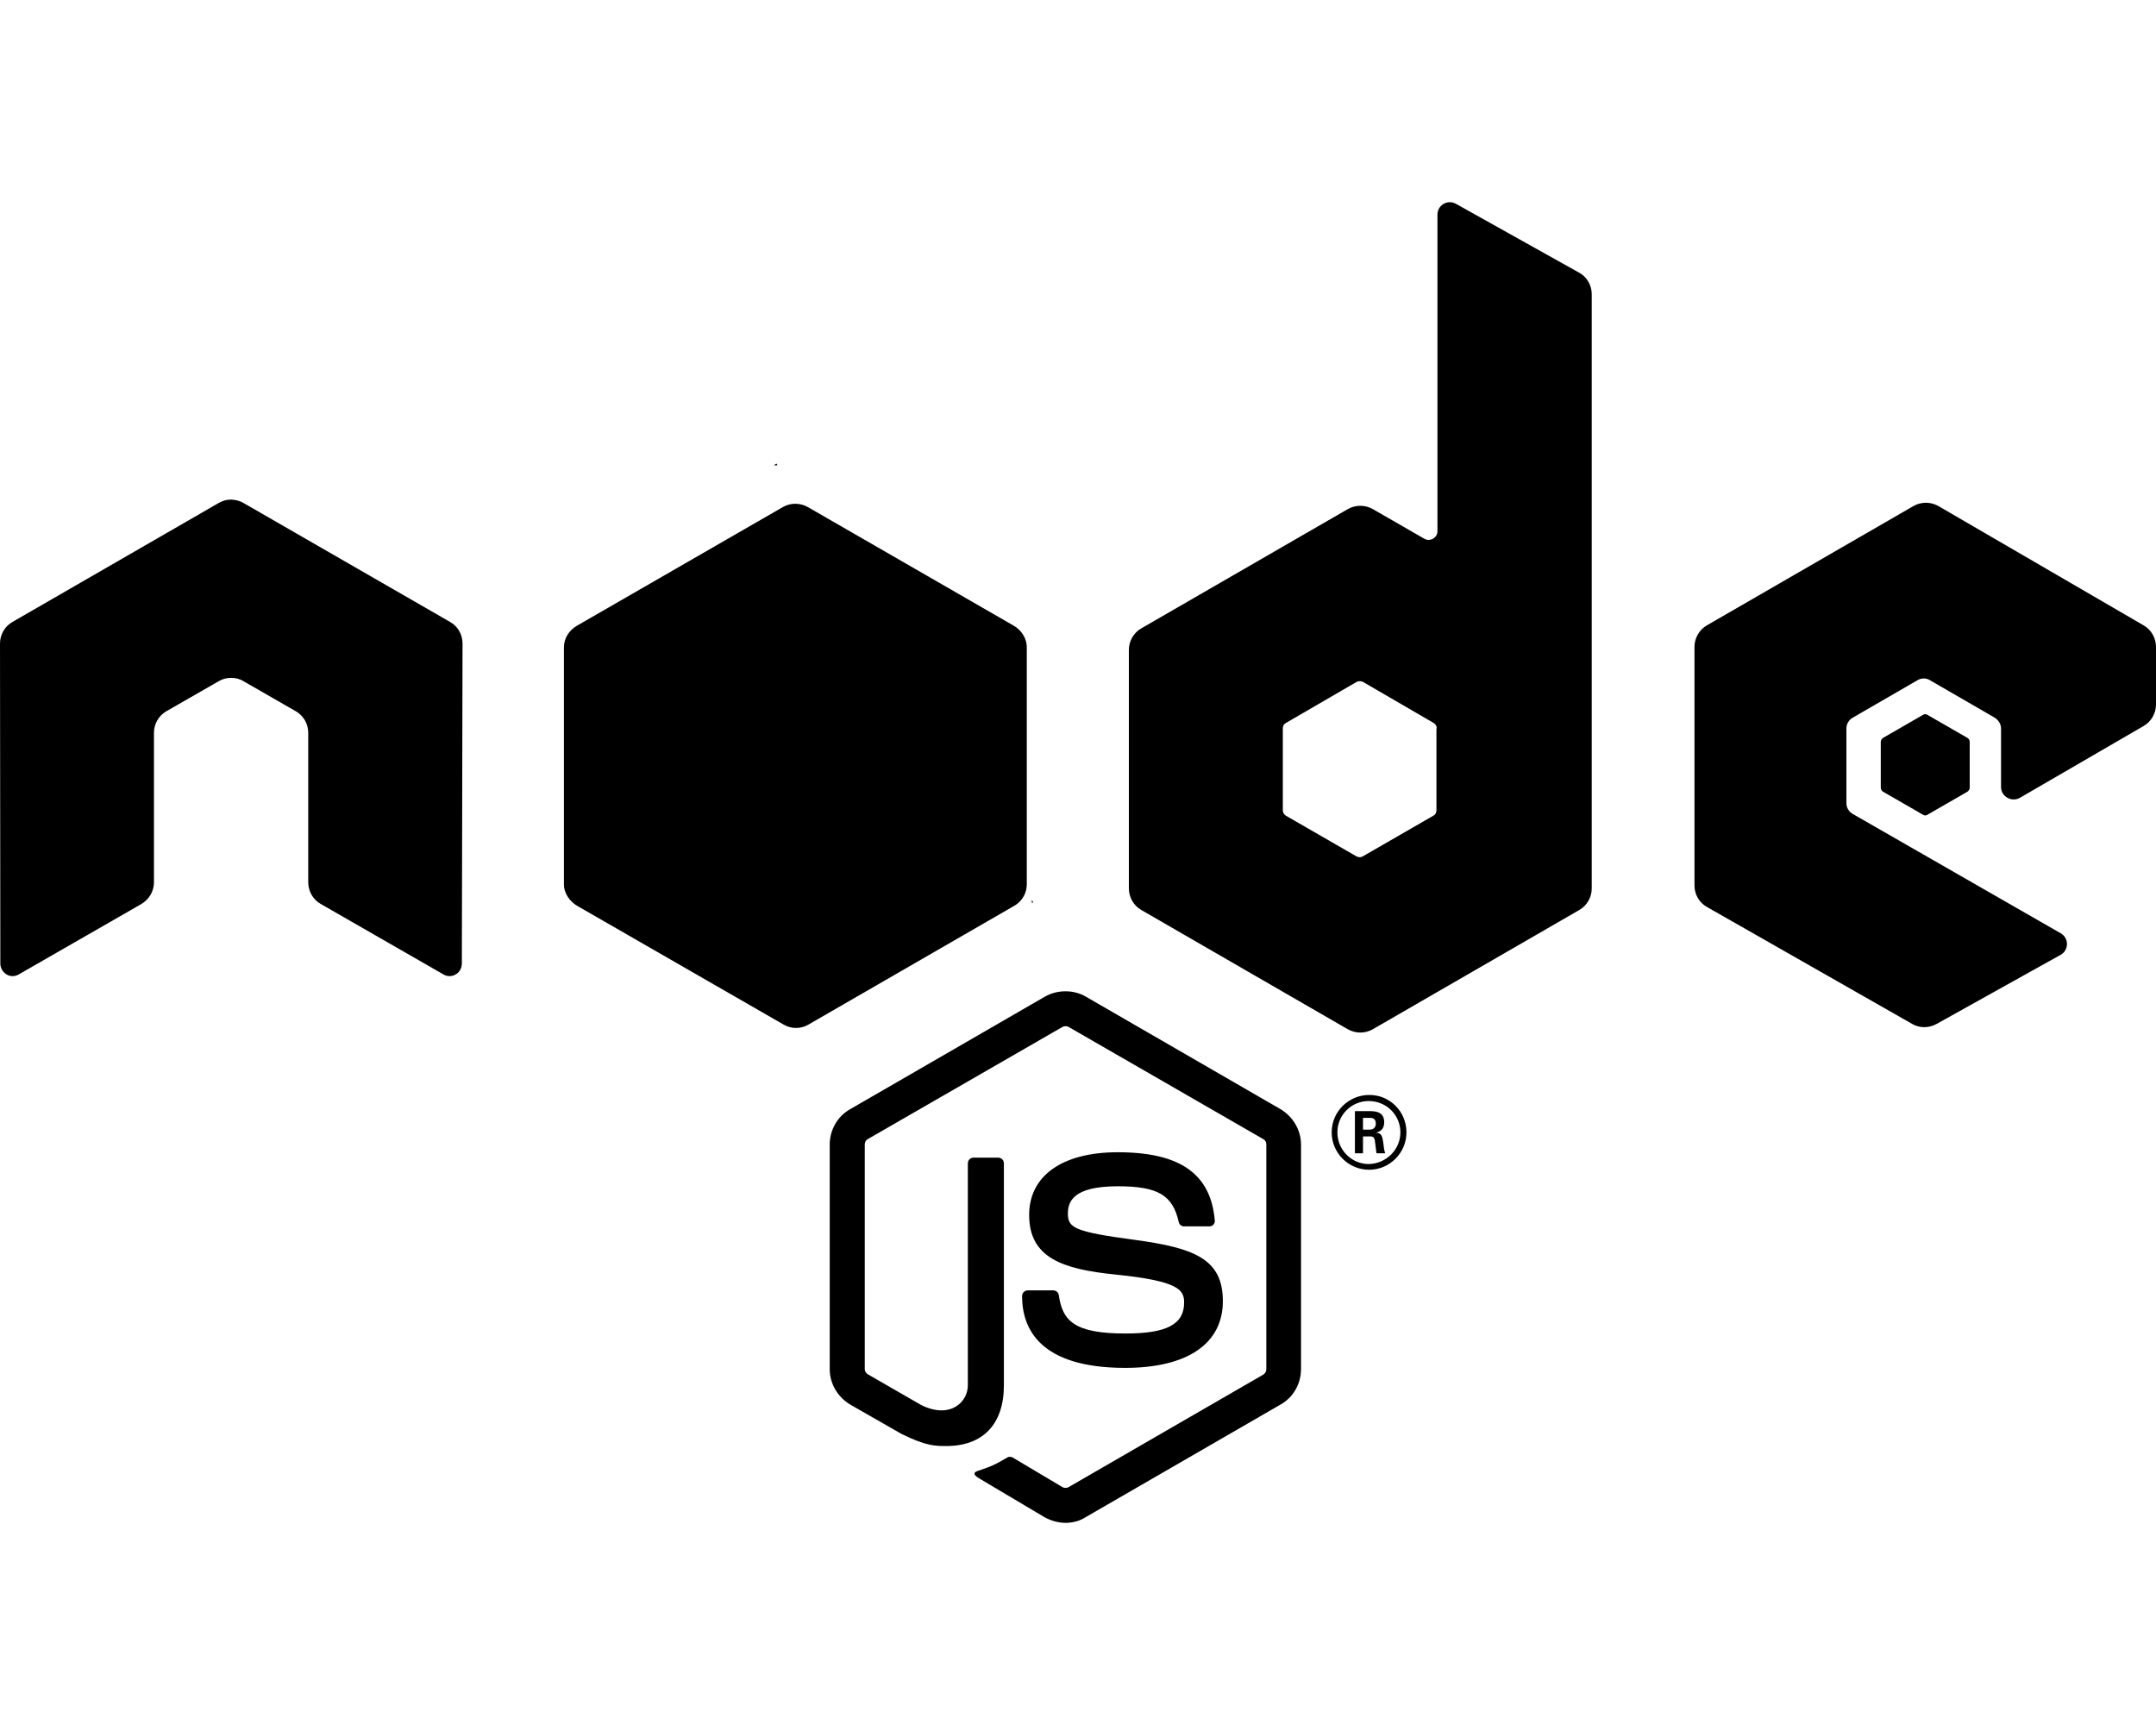
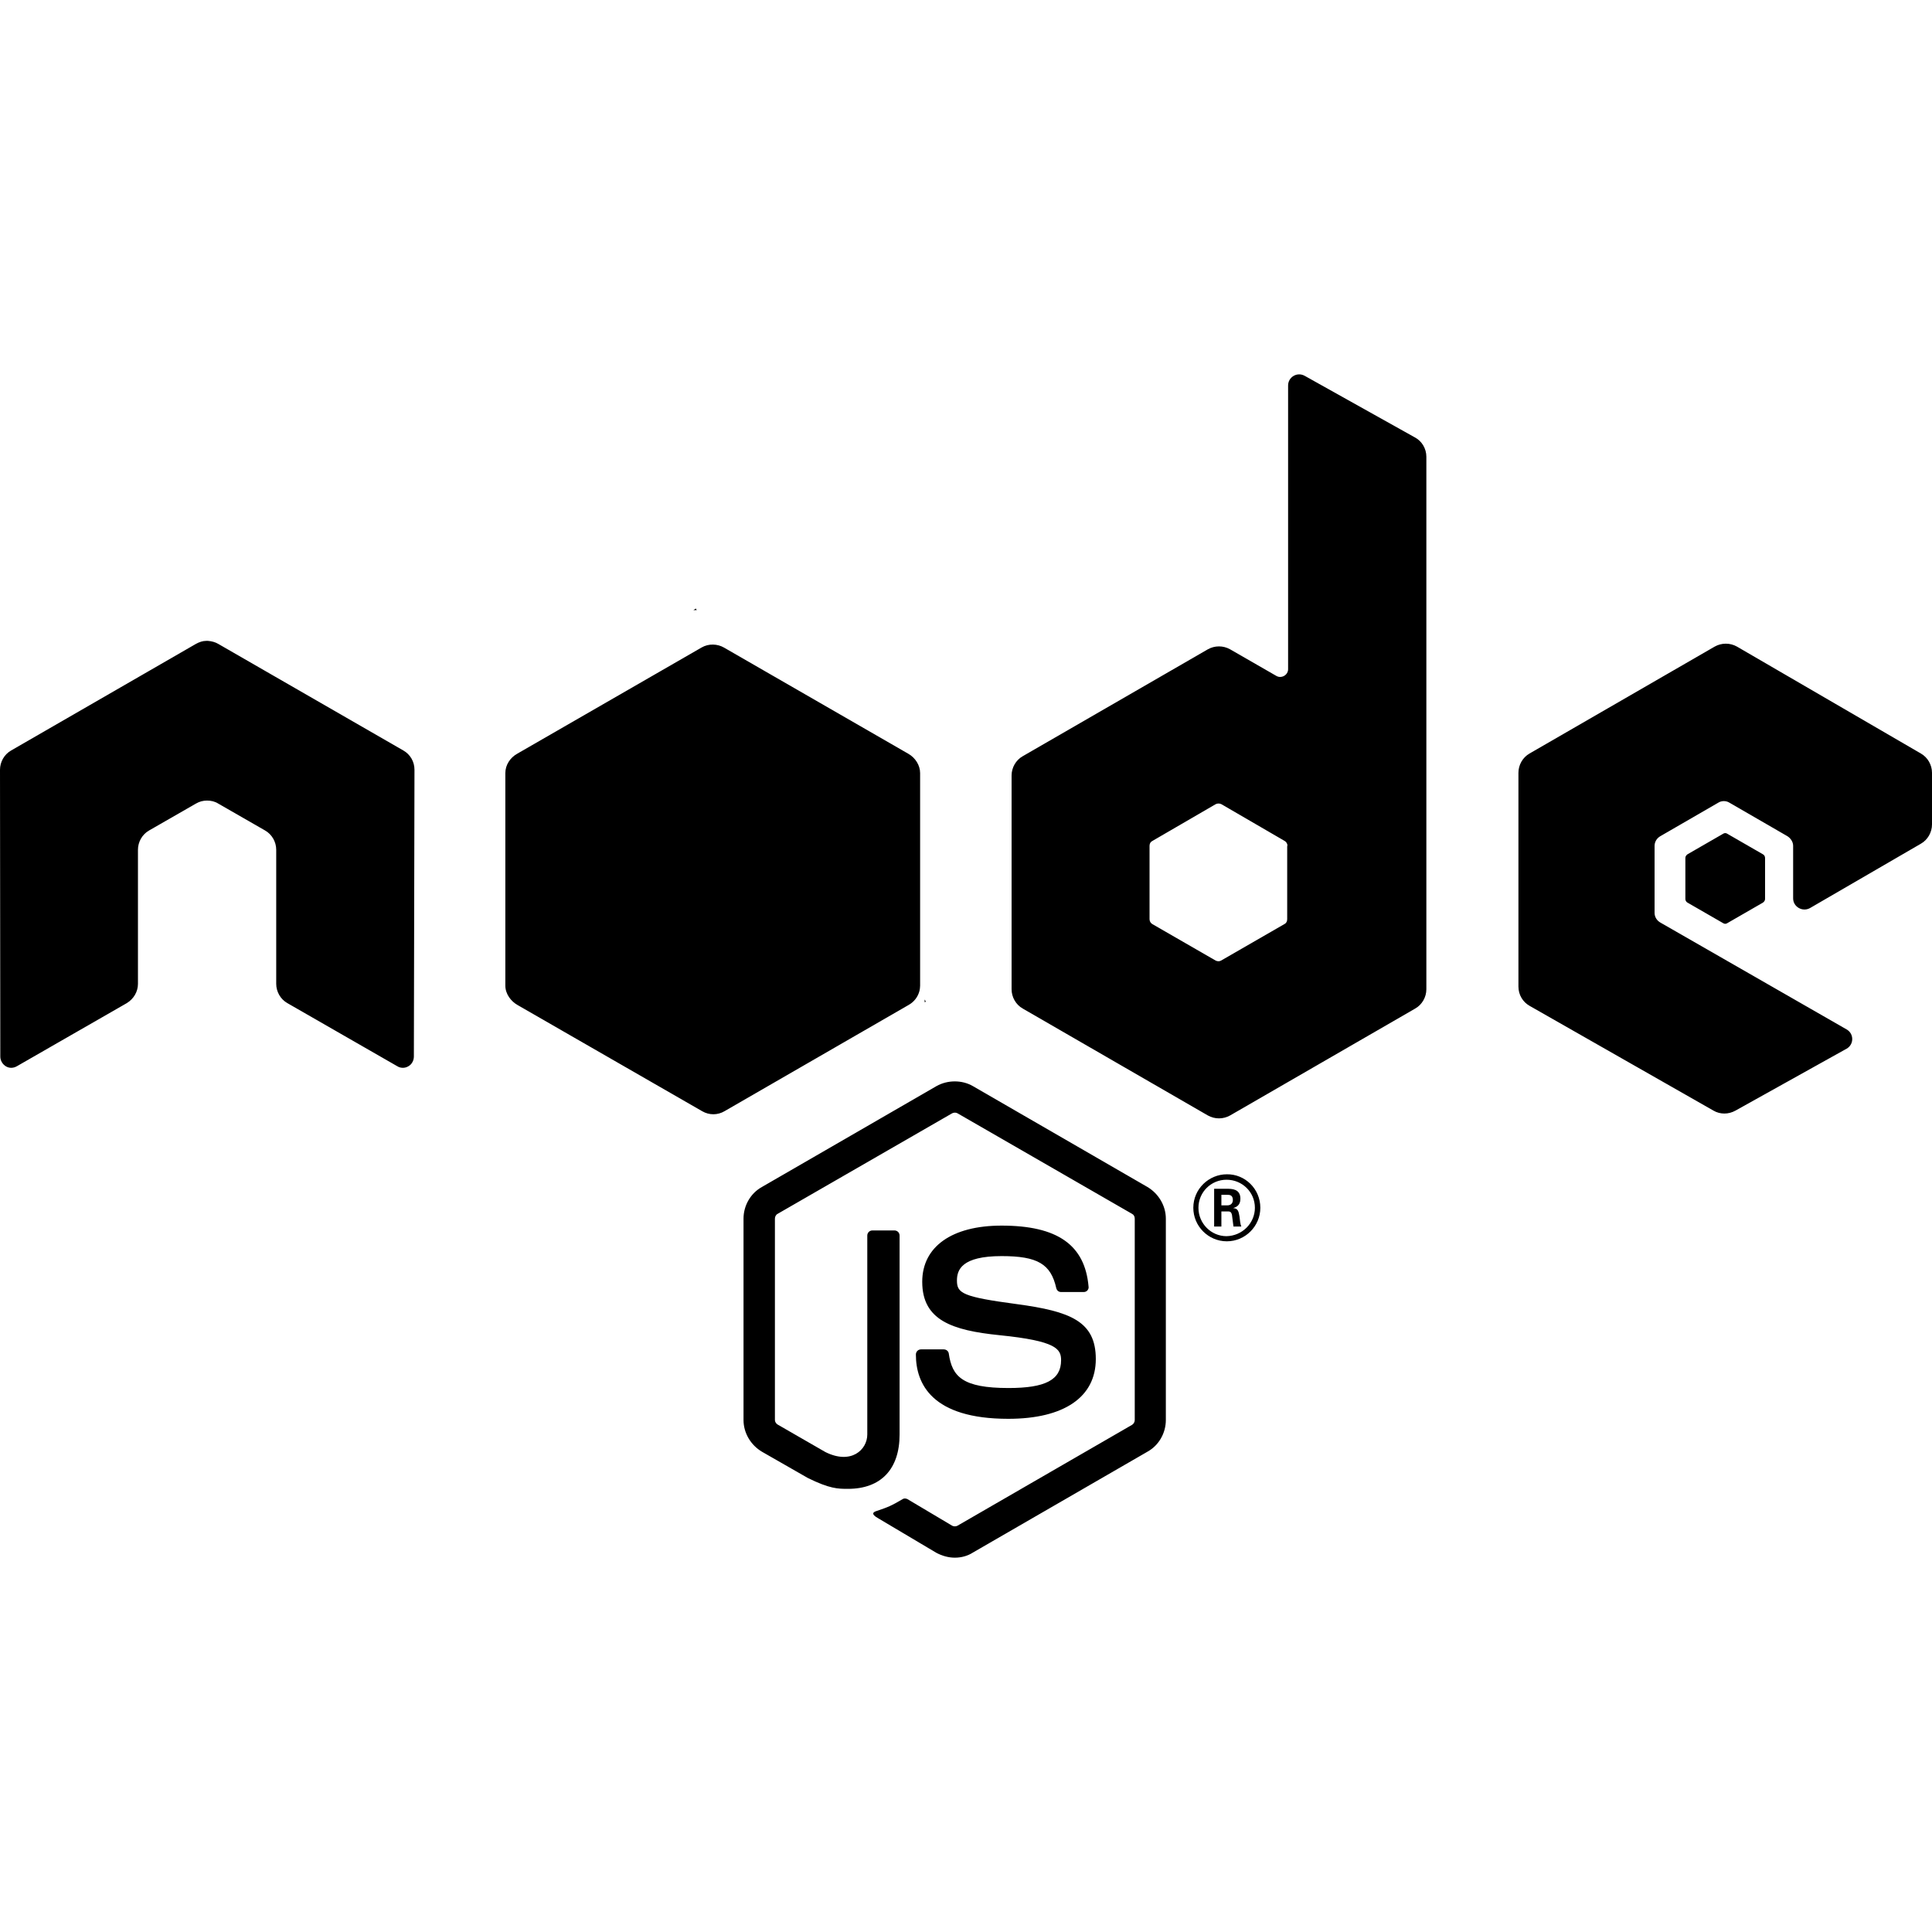
- <svg xmlns="http://www.w3.org/2000/svg" viewBox="0 0 640 512">
+ <svg xmlns="http://www.w3.org/2000/svg" height="32" width="32" viewBox="0 0 640 512">
  <path d="m316.3 452c-2.1 0-4.2-.6-6.1-1.6l-19.2-11.4c-2.9-1.6-1.5-2.2-.5-2.5 3.8-1.3 4.6-1.6 8.7-4 .4-.2 1-.1 1.4.1l14.8 8.8c.5.3 1.3.3 1.8 0l57.8-33.4c.5-.3.9-.9.9-1.6v-66.7c0-.7-.3-1.3-.9-1.6l-57.8-33.3c-.5-.3-1.2-.3-1.8 0l-57.8 33.3c-.6.3-.9 1-.9 1.6v66.7c0 .6.4 1.2.9 1.5l15.8 9.1c8.6 4.3 13.9-.8 13.9-5.8v-65.9c0-.9.7-1.7 1.7-1.7h7.3c.9 0 1.7.7 1.7 1.7v65.9c0 11.5-6.2 18-17.1 18-3.3 0-6 0-13.3-3.6l-15.2-8.7c-3.7-2.2-6.1-6.2-6.1-10.5v-66.7c0-4.3 2.3-8.4 6.1-10.5l57.8-33.4c3.7-2.1 8.5-2.1 12.1 0l57.8 33.4c3.7 2.2 6.1 6.2 6.1 10.5v66.7c0 4.3-2.3 8.4-6.1 10.5l-57.8 33.4c-1.7 1.1-3.8 1.7-6 1.7zm46.7-65.8c0-12.5-8.4-15.8-26.2-18.2-18-2.4-19.8-3.6-19.8-7.8 0-3.5 1.5-8.1 14.8-8.1 11.9 0 16.3 2.6 18.1 10.6.2.8.8 1.3 1.6 1.3h7.5c.5 0 .9-.2 1.2-.5.3-.4.5-.8.4-1.3-1.2-13.8-10.3-20.2-28.8-20.2-16.5 0-26.3 7-26.3 18.6 0 12.7 9.8 16.1 25.6 17.7 18.9 1.9 20.4 4.6 20.4 8.3 0 6.5-5.2 9.2-17.4 9.2-15.3 0-18.7-3.8-19.8-11.4-.1-.8-.8-1.4-1.7-1.4h-7.5c-.9 0-1.7.7-1.7 1.7 0 9.7 5.3 21.3 30.6 21.3 18.5 0 29-7.2 29-19.8zm54.5-50.1c0 6.1-5 11.1-11.1 11.1s-11.1-5-11.1-11.1c0-6.3 5.2-11.1 11.1-11.1 6-.1 11.1 4.8 11.1 11.1zm-1.8 0c0-5.2-4.2-9.3-9.4-9.3-5.1 0-9.3 4.1-9.3 9.3s4.2 9.4 9.3 9.4c5.2-.1 9.4-4.3 9.4-9.4zm-4.5 6.2h-2.6c-.1-.6-.5-3.8-.5-3.9-.2-.7-.4-1.1-1.3-1.1h-2.2v5h-2.4v-12.5h4.3c1.5 0 4.4 0 4.4 3.3 0 2.3-1.5 2.8-2.4 3.1 1.7.1 1.8 1.2 2.1 2.8.1 1 .3 2.7.6 3.3zm-2.8-8.8c0-1.7-1.2-1.7-1.8-1.7h-2v3.5h1.9c1.6 0 1.9-1.1 1.9-1.8zm-271.1-142.5c0-2.7-1.4-5.1-3.7-6.4l-61.3-35.3c-1-.6-2.2-.9-3.4-1h-.6c-1.2 0-2.3.4-3.4 1l-61.2 35.3c-2.3 1.3-3.7 3.8-3.7 6.4l.1 95c0 1.3.7 2.5 1.8 3.2s2.5.7 3.7 0l36.4-20.9c2.3-1.4 3.7-3.8 3.7-6.4v-44.4c0-2.6 1.4-5.1 3.7-6.4l15.5-8.9c1.2-.7 2.4-1 3.7-1s2.6.3 3.7 1l15.5 8.9c2.3 1.3 3.7 3.8 3.7 6.4v44.4c0 2.6 1.4 5.1 3.7 6.4l36.4 20.9c1.1.7 2.6.7 3.7 0 1.1-.6 1.8-1.9 1.8-3.2zm335.2-103.7v176.4c0 2.6-1.4 5.1-3.7 6.4l-61.3 35.4c-2.3 1.3-5.1 1.3-7.4 0l-61.3-35.4c-2.3-1.3-3.7-3.8-3.7-6.4v-70.8c0-2.6 1.4-5.1 3.7-6.4l61.3-35.4c2.3-1.3 5.1-1.3 7.4 0l15.3 8.8c1.7 1 3.9-.3 3.9-2.2v-94c0-2.8 3-4.6 5.5-3.2l36.5 20.4c2.3 1.2 3.8 3.7 3.8 6.4zm-46 128.9c0-.7-.4-1.3-.9-1.6l-21-12.2c-.6-.3-1.3-.3-1.9 0l-21 12.2c-.6.3-.9.9-.9 1.6v24.3c0 .7.4 1.3.9 1.6l21 12.1c.6.3 1.3.3 1.8 0l21-12.1c.6-.3.9-.9.9-1.6v-24.3zm209.8-.7c2.3-1.3 3.7-3.8 3.7-6.4v-17.1c0-2.6-1.4-5.1-3.7-6.4l-60.9-35.4c-2.3-1.3-5.1-1.3-7.4 0l-61.3 35.4c-2.3 1.3-3.7 3.8-3.7 6.4v70.8c0 2.7 1.4 5.1 3.7 6.4l60.9 34.7c2.2 1.3 5 1.3 7.3 0l36.8-20.5c2.5-1.4 2.5-5 0-6.4l-61.7-35.4c-1.2-.7-1.9-1.9-1.9-3.2v-22.2c0-1.3.7-2.5 1.9-3.2l19.2-11.1c1.1-.7 2.6-.7 3.7 0l19.2 11.1c1.1.7 1.9 1.9 1.9 3.2v17.4c0 2.8 3.1 4.6 5.6 3.2zm-77.3 3.5c-.4.3-.7.7-.7 1.2v13.6c0 .5.3 1 .7 1.2l11.8 6.8c.4.3 1 .3 1.4 0l11.8-6.8c.4-.3.7-.7.7-1.2v-13.6c0-.5-.3-1-.7-1.2l-11.8-6.8c-.4-.3-1-.3-1.4 0zm-254.2 43.5v-70.4c0-2.6-1.6-5.1-3.9-6.4l-61.1-35.2c-2.1-1.2-5-1.4-7.4 0l-61.1 35.2c-2.3 1.3-3.9 3.7-3.9 6.4v70.4c0 2.8 1.9 5.2 4 6.4l61.2 35.2c2.4 1.4 5.2 1.3 7.4 0l61-35.2c1.8-1 3.1-2.7 3.6-4.7.1-.5.2-1.1.2-1.7zm-74.3-124.9-.8.5h1.1zm76.2 130.2-.4-.7v.9z" />
</svg>
